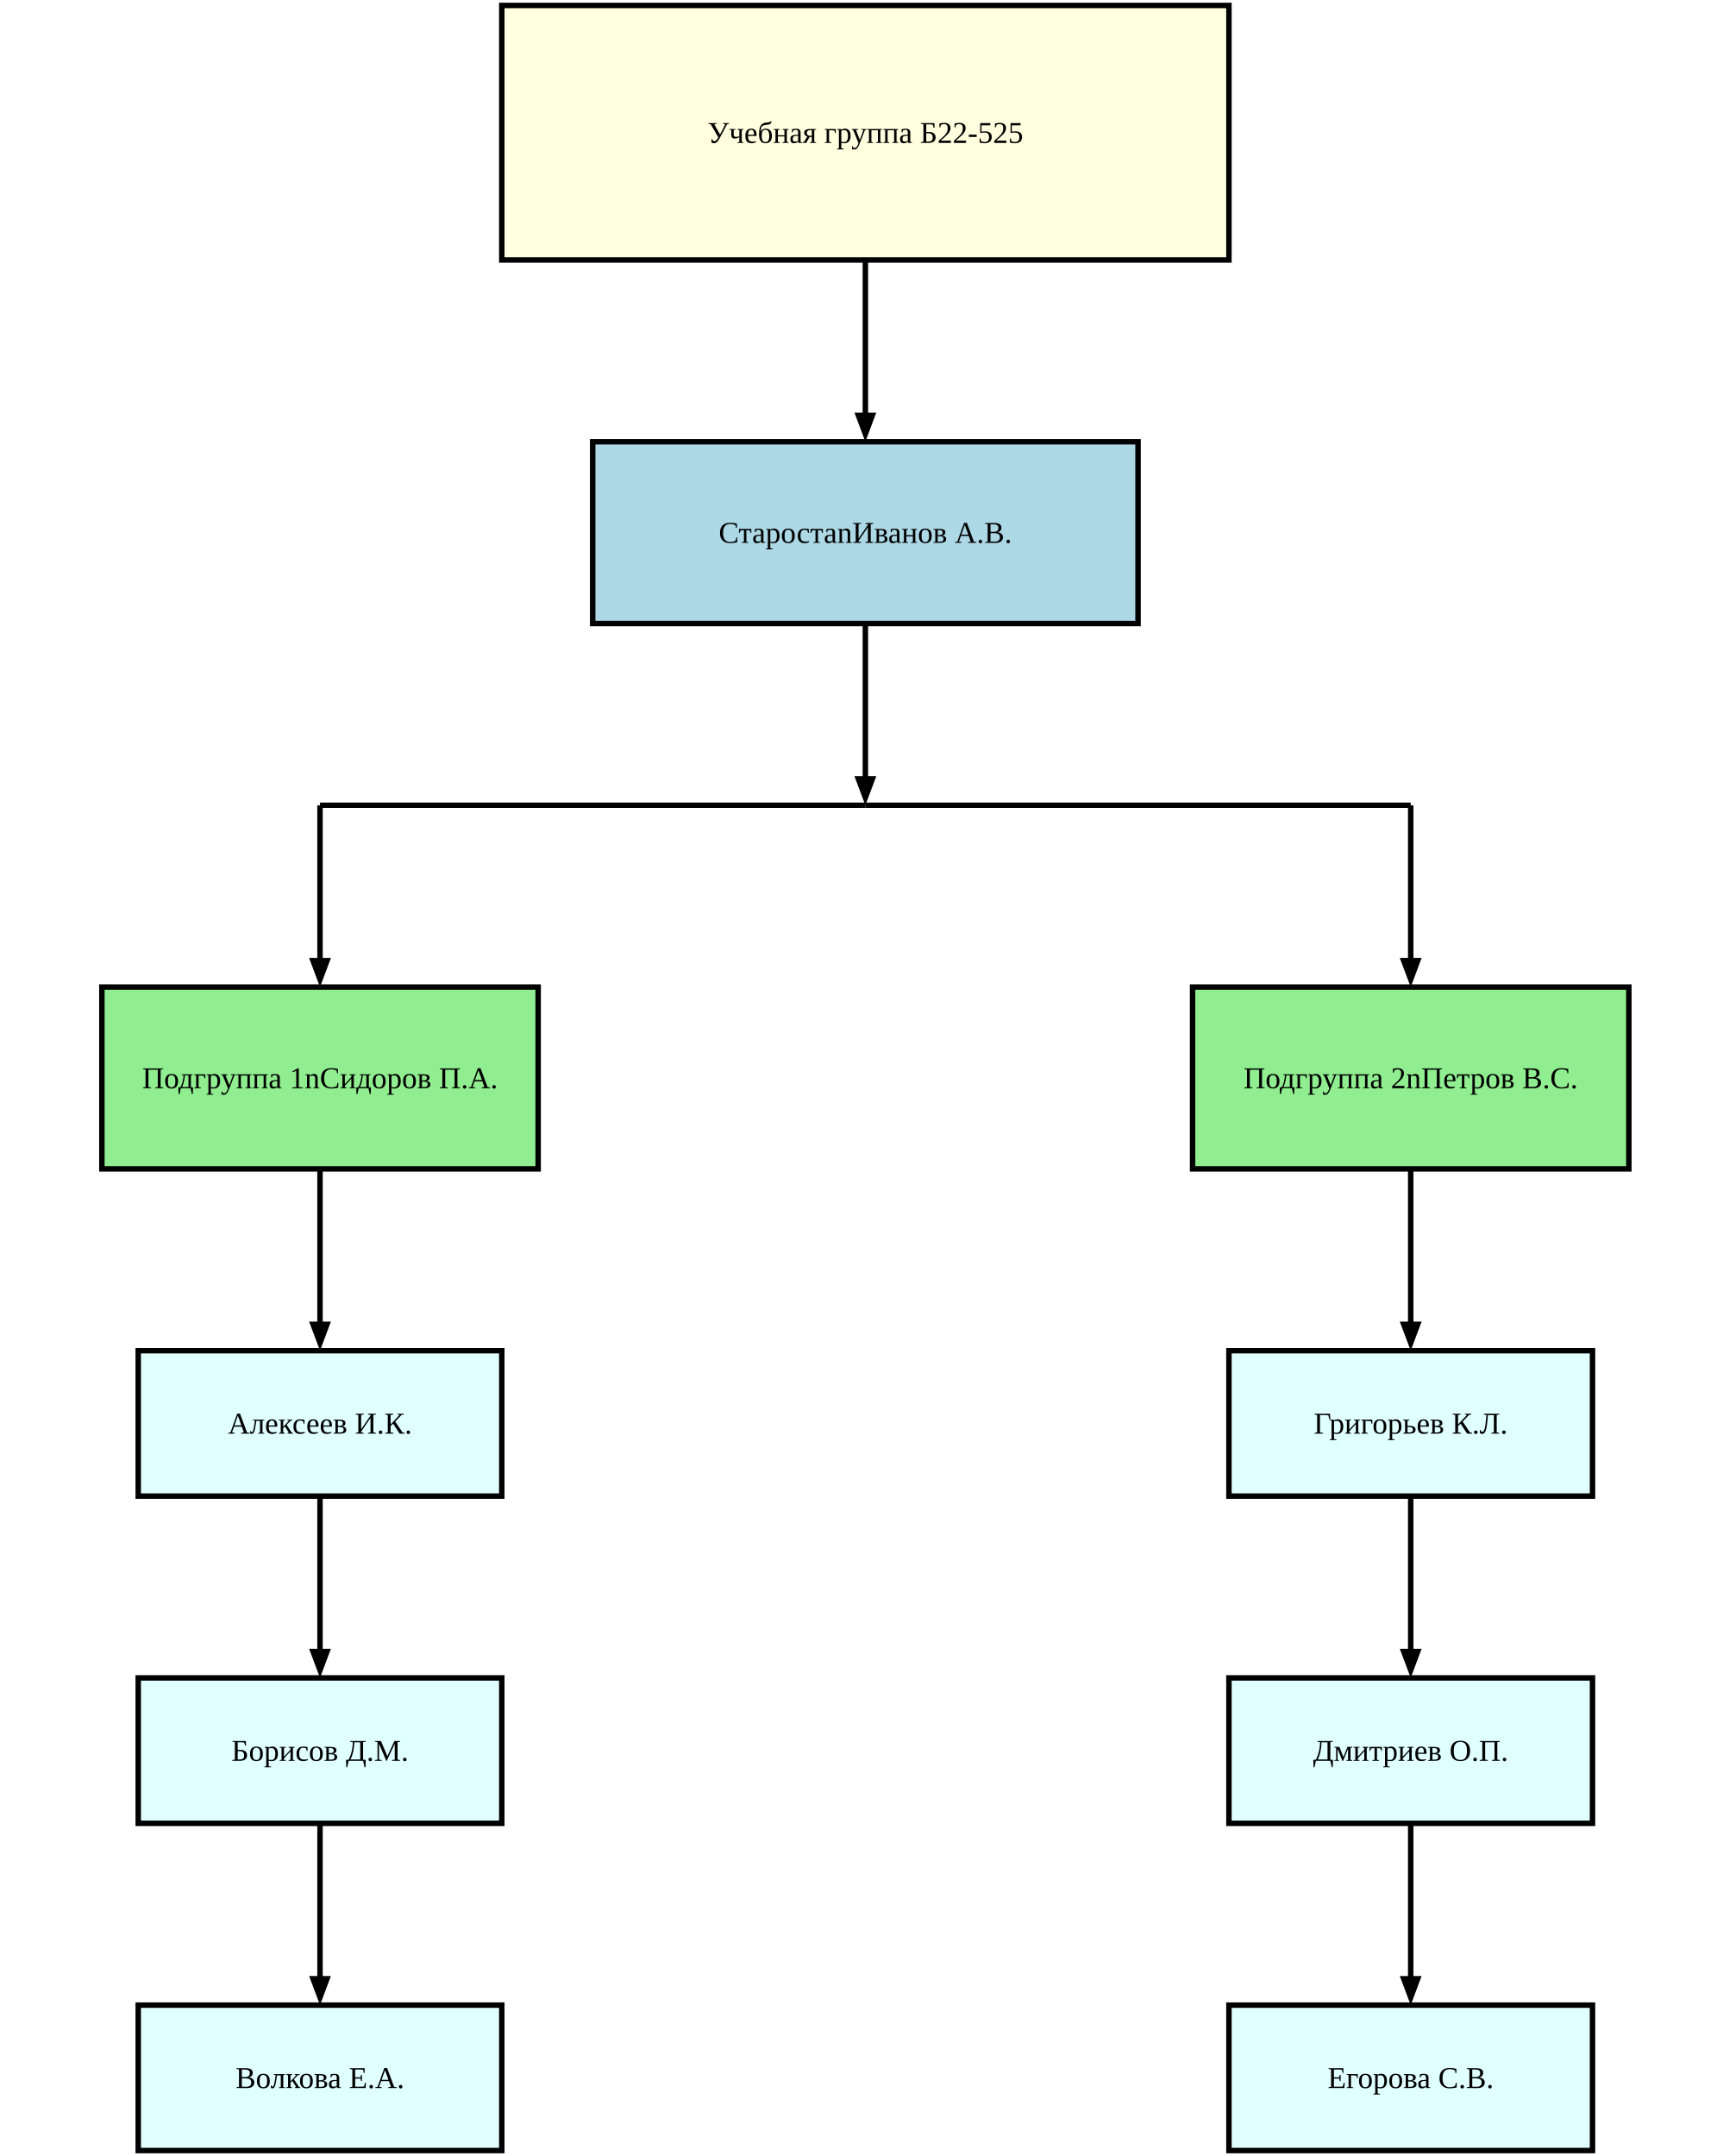
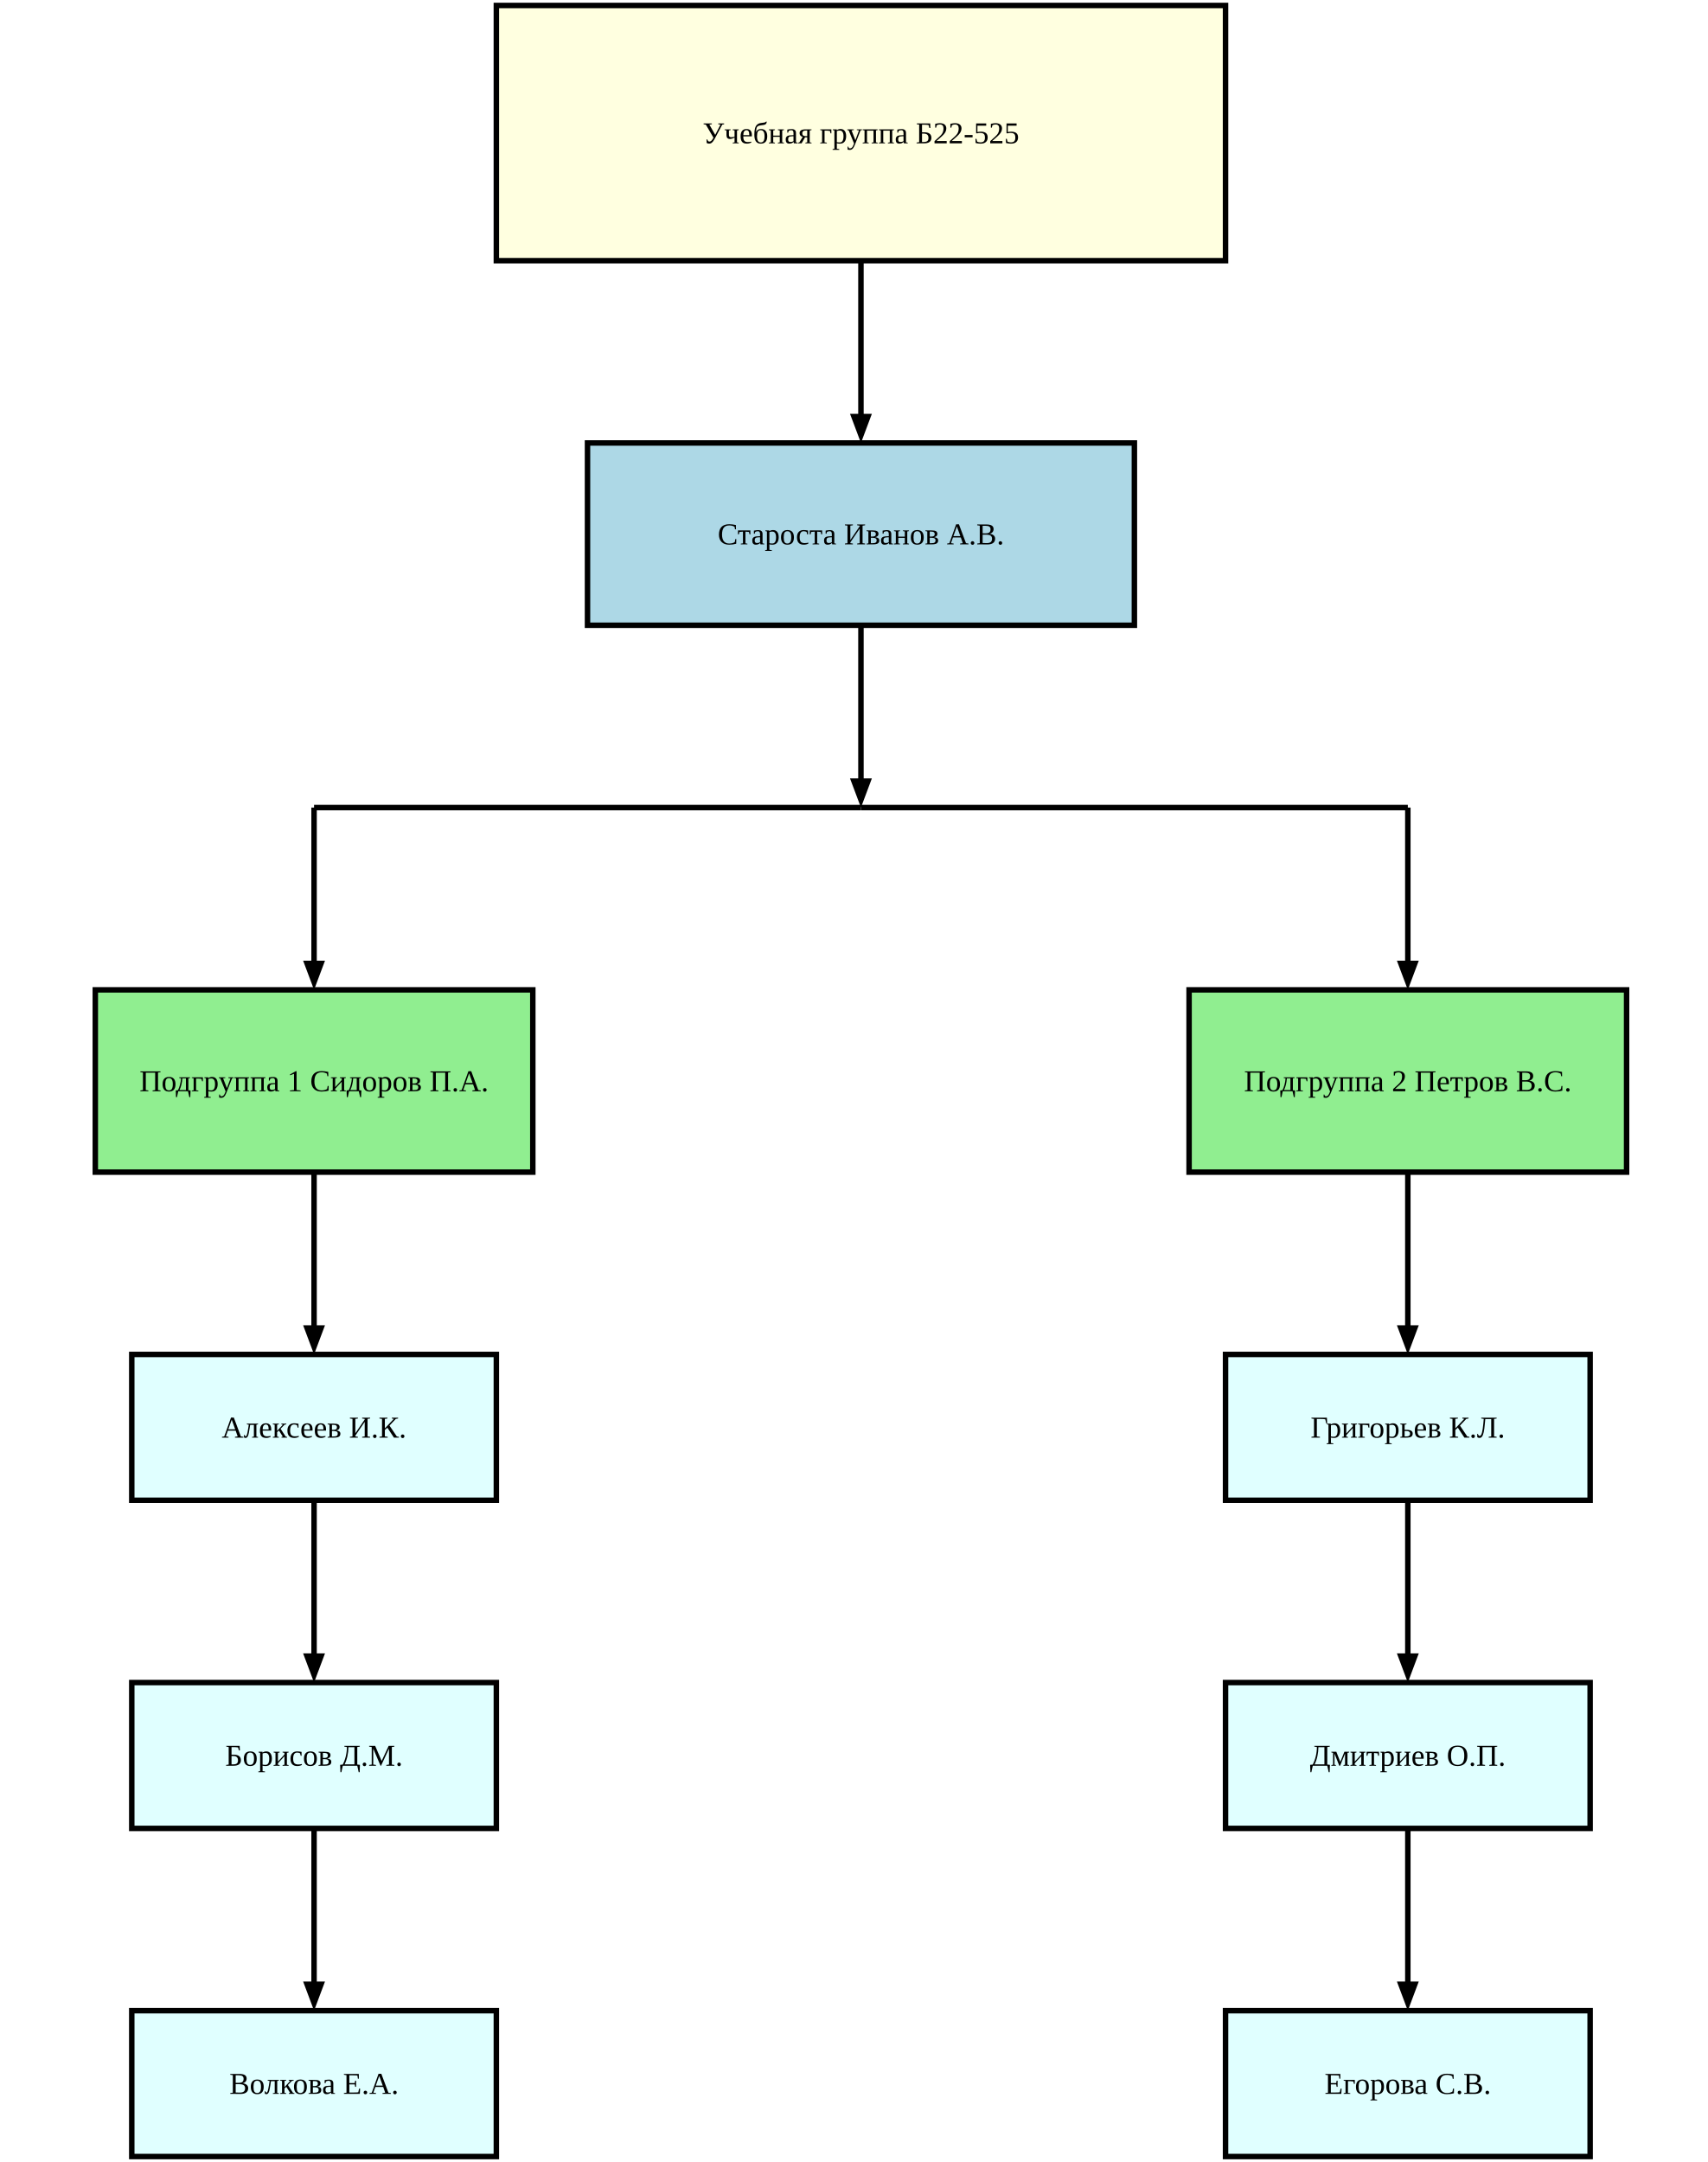
- <svg xmlns="http://www.w3.org/2000/svg" style="font-size:initial;" class="pikchr" viewBox="0 0 679.738 853.92" data-pikchr-date="20250321215505">
-   <path d="M198.749,102.96L486.749,102.96L486.749,2.16L198.749,2.16Z" style="fill:rgb(255,255,224);stroke-width:2.16;stroke:rgb(0,0,0);" />
-   <text x="342.749" y="52.56" text-anchor="middle" fill="rgb(0,0,0)" dominant-baseline="central">Учебная группа Б22-525</text>
-   <polygon points="342.749,174.96 338.429,163.44 347.069,163.44" style="fill:rgb(0,0,0)" />
-   <path d="M342.749,102.96L342.749,169.2" style="fill:none;stroke-width:2.16;stroke:rgb(0,0,0);" />
-   <path d="M234.749,246.96L450.749,246.96L450.749,174.96L234.749,174.96Z" style="fill:rgb(173,216,230);stroke-width:2.16;stroke:rgb(0,0,0);" />
-   <text x="342.749" y="210.96" text-anchor="middle" fill="rgb(0,0,0)" dominant-baseline="central">СтаростаnИванов А.В.</text>
-   <polygon points="342.749,318.96 338.429,307.44 347.069,307.44" style="fill:rgb(0,0,0)" />
-   <path d="M342.749,246.96L342.749,313.2" style="fill:none;stroke-width:2.16;stroke:rgb(0,0,0);" />
-   <path d="M342.749,318.96L126.749,318.96" style="fill:none;stroke-width:2.16;stroke:rgb(0,0,0);" />
-   <path d="M342.749,318.96L558.749,318.96" style="fill:none;stroke-width:2.16;stroke:rgb(0,0,0);" />
-   <polygon points="126.749,390.96 122.429,379.44 131.069,379.44" style="fill:rgb(0,0,0)" />
-   <path d="M126.749,318.96L126.749,385.2" style="fill:none;stroke-width:2.16;stroke:rgb(0,0,0);" />
-   <path d="M40.349,462.96L213.149,462.96L213.149,390.96L40.349,390.96Z" style="fill:rgb(144,238,144);stroke-width:2.16;stroke:rgb(0,0,0);" />
-   <text x="126.749" y="426.96" text-anchor="middle" fill="rgb(0,0,0)" dominant-baseline="central">Подгруппа 1nСидоров П.А.</text>
-   <polygon points="558.749,390.96 554.429,379.44 563.069,379.44" style="fill:rgb(0,0,0)" />
-   <path d="M558.749,318.96L558.749,385.2" style="fill:none;stroke-width:2.16;stroke:rgb(0,0,0);" />
-   <path d="M472.349,462.96L645.149,462.96L645.149,390.96L472.349,390.96Z" style="fill:rgb(144,238,144);stroke-width:2.16;stroke:rgb(0,0,0);" />
-   <text x="558.749" y="426.96" text-anchor="middle" fill="rgb(0,0,0)" dominant-baseline="central">Подгруппа 2nПетров В.С.</text>
-   <polygon points="126.749,534.96 122.429,523.44 131.069,523.44" style="fill:rgb(0,0,0)" />
-   <path d="M126.749,462.96L126.749,529.2" style="fill:none;stroke-width:2.16;stroke:rgb(0,0,0);" />
-   <path d="M54.749,592.56L198.749,592.56L198.749,534.96L54.749,534.96Z" style="fill:rgb(224,255,255);stroke-width:2.16;stroke:rgb(0,0,0);" />
-   <text x="126.749" y="563.76" text-anchor="middle" fill="rgb(0,0,0)" dominant-baseline="central">Алексеев И.К.</text>
-   <polygon points="126.749,664.56 122.429,653.04 131.069,653.04" style="fill:rgb(0,0,0)" />
-   <path d="M126.749,592.56L126.749,658.8" style="fill:none;stroke-width:2.16;stroke:rgb(0,0,0);" />
-   <path d="M54.749,722.16L198.749,722.16L198.749,664.56L54.749,664.56Z" style="fill:rgb(224,255,255);stroke-width:2.16;stroke:rgb(0,0,0);" />
-   <text x="126.749" y="693.36" text-anchor="middle" fill="rgb(0,0,0)" dominant-baseline="central">Борисов Д.М.</text>
-   <polygon points="126.749,794.16 122.429,782.64 131.069,782.64" style="fill:rgb(0,0,0)" />
-   <path d="M126.749,722.16L126.749,788.4" style="fill:none;stroke-width:2.16;stroke:rgb(0,0,0);" />
-   <path d="M54.749,851.76L198.749,851.76L198.749,794.16L54.749,794.16Z" style="fill:rgb(224,255,255);stroke-width:2.16;stroke:rgb(0,0,0);" />
-   <text x="126.749" y="822.96" text-anchor="middle" fill="rgb(0,0,0)" dominant-baseline="central">Волкова Е.А.</text>
-   <polygon points="558.749,534.96 554.429,523.44 563.069,523.44" style="fill:rgb(0,0,0)" />
-   <path d="M558.749,462.96L558.749,529.2" style="fill:none;stroke-width:2.16;stroke:rgb(0,0,0);" />
-   <path d="M486.749,592.56L630.749,592.56L630.749,534.96L486.749,534.96Z" style="fill:rgb(224,255,255);stroke-width:2.16;stroke:rgb(0,0,0);" />
-   <text x="558.749" y="563.76" text-anchor="middle" fill="rgb(0,0,0)" dominant-baseline="central">Григорьев К.Л.</text>
-   <polygon points="558.749,664.56 554.429,653.04 563.069,653.04" style="fill:rgb(0,0,0)" />
-   <path d="M558.749,592.56L558.749,658.8" style="fill:none;stroke-width:2.16;stroke:rgb(0,0,0);" />
-   <path d="M486.749,722.16L630.749,722.16L630.749,664.56L486.749,664.56Z" style="fill:rgb(224,255,255);stroke-width:2.16;stroke:rgb(0,0,0);" />
-   <text x="558.749" y="693.36" text-anchor="middle" fill="rgb(0,0,0)" dominant-baseline="central">Дмитриев О.П.</text>
-   <polygon points="558.749,794.16 554.429,782.64 563.069,782.64" style="fill:rgb(0,0,0)" />
-   <path d="M558.749,722.16L558.749,788.4" style="fill:none;stroke-width:2.16;stroke:rgb(0,0,0);" />
-   <path d="M486.749,851.76L630.749,851.76L630.749,794.16L486.749,794.16Z" style="fill:rgb(224,255,255);stroke-width:2.16;stroke:rgb(0,0,0);" />
-   <text x="558.749" y="822.96" text-anchor="middle" fill="rgb(0,0,0)" dominant-baseline="central">Егорова С.В.</text>
+ <svg xmlns="http://www.w3.org/2000/svg" style="font-size:initial;" class="pikchr" viewBox="0 0 674.323 853.92" data-pikchr-date="20250321215505">
+   <path d="M196.042,102.96L484.042,102.96L484.042,2.16L196.042,2.16Z" style="fill:rgb(255,255,224);stroke-width:2.16;stroke:rgb(0,0,0);" />
+   <text x="340.042" y="52.56" text-anchor="middle" fill="rgb(0,0,0)" dominant-baseline="central">Учебная группа Б22-525</text>
+   <polygon points="340.042,174.96 335.722,163.44 344.362,163.44" style="fill:rgb(0,0,0)" />
+   <path d="M340.042,102.96L340.042,169.2" style="fill:none;stroke-width:2.16;stroke:rgb(0,0,0);" />
+   <path d="M232.042,246.96L448.042,246.96L448.042,174.96L232.042,174.96Z" style="fill:rgb(173,216,230);stroke-width:2.16;stroke:rgb(0,0,0);" />
+   <text x="340.042" y="210.96" text-anchor="middle" fill="rgb(0,0,0)" dominant-baseline="central">Староста Иванов А.В.</text>
+   <polygon points="340.042,318.96 335.722,307.44 344.362,307.44" style="fill:rgb(0,0,0)" />
+   <path d="M340.042,246.96L340.042,313.2" style="fill:none;stroke-width:2.16;stroke:rgb(0,0,0);" />
+   <path d="M340.042,318.96L124.042,318.96" style="fill:none;stroke-width:2.16;stroke:rgb(0,0,0);" />
+   <path d="M340.042,318.96L556.042,318.96" style="fill:none;stroke-width:2.16;stroke:rgb(0,0,0);" />
+   <polygon points="124.042,390.96 119.722,379.44 128.362,379.44" style="fill:rgb(0,0,0)" />
+   <path d="M124.042,318.96L124.042,385.2" style="fill:none;stroke-width:2.16;stroke:rgb(0,0,0);" />
+   <path d="M37.642,462.96L210.442,462.96L210.442,390.96L37.642,390.96Z" style="fill:rgb(144,238,144);stroke-width:2.16;stroke:rgb(0,0,0);" />
+   <text x="124.042" y="426.96" text-anchor="middle" fill="rgb(0,0,0)" dominant-baseline="central">Подгруппа 1 Сидоров П.А.</text>
+   <polygon points="556.042,390.96 551.722,379.44 560.362,379.44" style="fill:rgb(0,0,0)" />
+   <path d="M556.042,318.96L556.042,385.2" style="fill:none;stroke-width:2.16;stroke:rgb(0,0,0);" />
+   <path d="M469.642,462.96L642.442,462.96L642.442,390.96L469.642,390.96Z" style="fill:rgb(144,238,144);stroke-width:2.16;stroke:rgb(0,0,0);" />
+   <text x="556.042" y="426.96" text-anchor="middle" fill="rgb(0,0,0)" dominant-baseline="central">Подгруппа 2 Петров В.С.</text>
+   <polygon points="124.042,534.96 119.722,523.44 128.362,523.44" style="fill:rgb(0,0,0)" />
+   <path d="M124.042,462.96L124.042,529.2" style="fill:none;stroke-width:2.16;stroke:rgb(0,0,0);" />
+   <path d="M52.042,592.56L196.042,592.56L196.042,534.96L52.042,534.96Z" style="fill:rgb(224,255,255);stroke-width:2.16;stroke:rgb(0,0,0);" />
+   <text x="124.042" y="563.76" text-anchor="middle" fill="rgb(0,0,0)" dominant-baseline="central">Алексеев И.К.</text>
+   <polygon points="124.042,664.56 119.722,653.04 128.362,653.04" style="fill:rgb(0,0,0)" />
+   <path d="M124.042,592.56L124.042,658.8" style="fill:none;stroke-width:2.16;stroke:rgb(0,0,0);" />
+   <path d="M52.042,722.16L196.042,722.16L196.042,664.56L52.042,664.56Z" style="fill:rgb(224,255,255);stroke-width:2.16;stroke:rgb(0,0,0);" />
+   <text x="124.042" y="693.36" text-anchor="middle" fill="rgb(0,0,0)" dominant-baseline="central">Борисов Д.М.</text>
+   <polygon points="124.042,794.16 119.722,782.64 128.362,782.64" style="fill:rgb(0,0,0)" />
+   <path d="M124.042,722.16L124.042,788.4" style="fill:none;stroke-width:2.16;stroke:rgb(0,0,0);" />
+   <path d="M52.042,851.76L196.042,851.76L196.042,794.16L52.042,794.16Z" style="fill:rgb(224,255,255);stroke-width:2.16;stroke:rgb(0,0,0);" />
+   <text x="124.042" y="822.96" text-anchor="middle" fill="rgb(0,0,0)" dominant-baseline="central">Волкова Е.А.</text>
+   <polygon points="556.042,534.96 551.722,523.44 560.362,523.44" style="fill:rgb(0,0,0)" />
+   <path d="M556.042,462.96L556.042,529.2" style="fill:none;stroke-width:2.16;stroke:rgb(0,0,0);" />
+   <path d="M484.042,592.56L628.042,592.56L628.042,534.96L484.042,534.96Z" style="fill:rgb(224,255,255);stroke-width:2.16;stroke:rgb(0,0,0);" />
+   <text x="556.042" y="563.76" text-anchor="middle" fill="rgb(0,0,0)" dominant-baseline="central">Григорьев К.Л.</text>
+   <polygon points="556.042,664.56 551.722,653.04 560.362,653.04" style="fill:rgb(0,0,0)" />
+   <path d="M556.042,592.56L556.042,658.8" style="fill:none;stroke-width:2.16;stroke:rgb(0,0,0);" />
+   <path d="M484.042,722.16L628.042,722.16L628.042,664.56L484.042,664.56Z" style="fill:rgb(224,255,255);stroke-width:2.16;stroke:rgb(0,0,0);" />
+   <text x="556.042" y="693.36" text-anchor="middle" fill="rgb(0,0,0)" dominant-baseline="central">Дмитриев О.П.</text>
+   <polygon points="556.042,794.16 551.722,782.64 560.362,782.64" style="fill:rgb(0,0,0)" />
+   <path d="M556.042,722.16L556.042,788.4" style="fill:none;stroke-width:2.16;stroke:rgb(0,0,0);" />
+   <path d="M484.042,851.76L628.042,851.76L628.042,794.16L484.042,794.16Z" style="fill:rgb(224,255,255);stroke-width:2.16;stroke:rgb(0,0,0);" />
+   <text x="556.042" y="822.96" text-anchor="middle" fill="rgb(0,0,0)" dominant-baseline="central">Егорова С.В.</text>
</svg>
